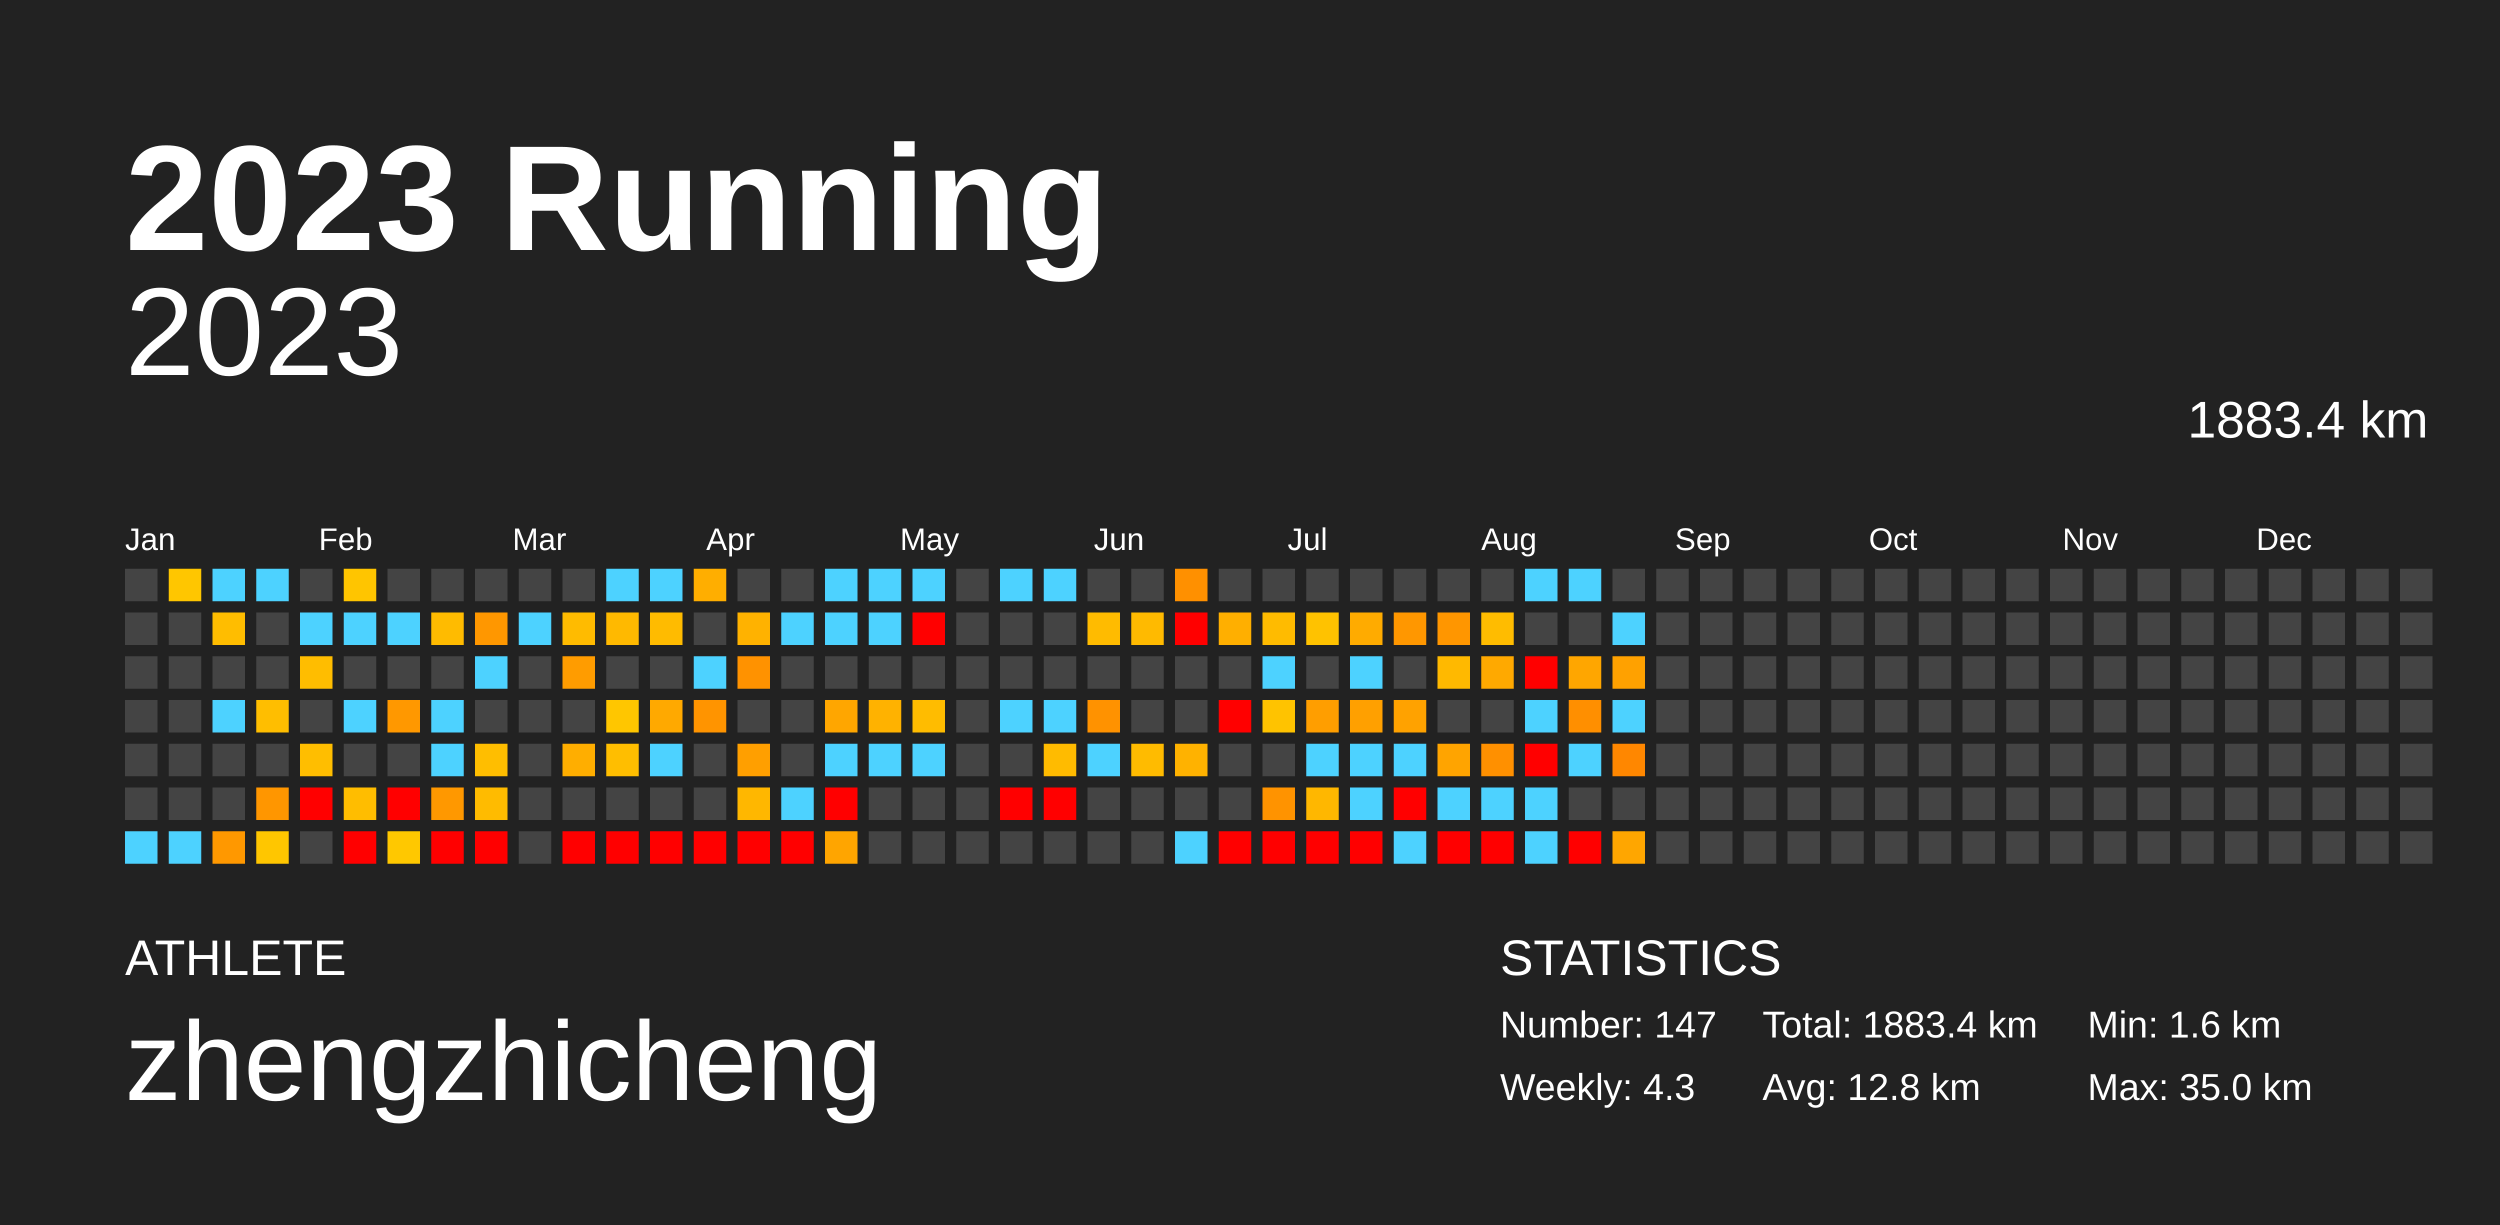
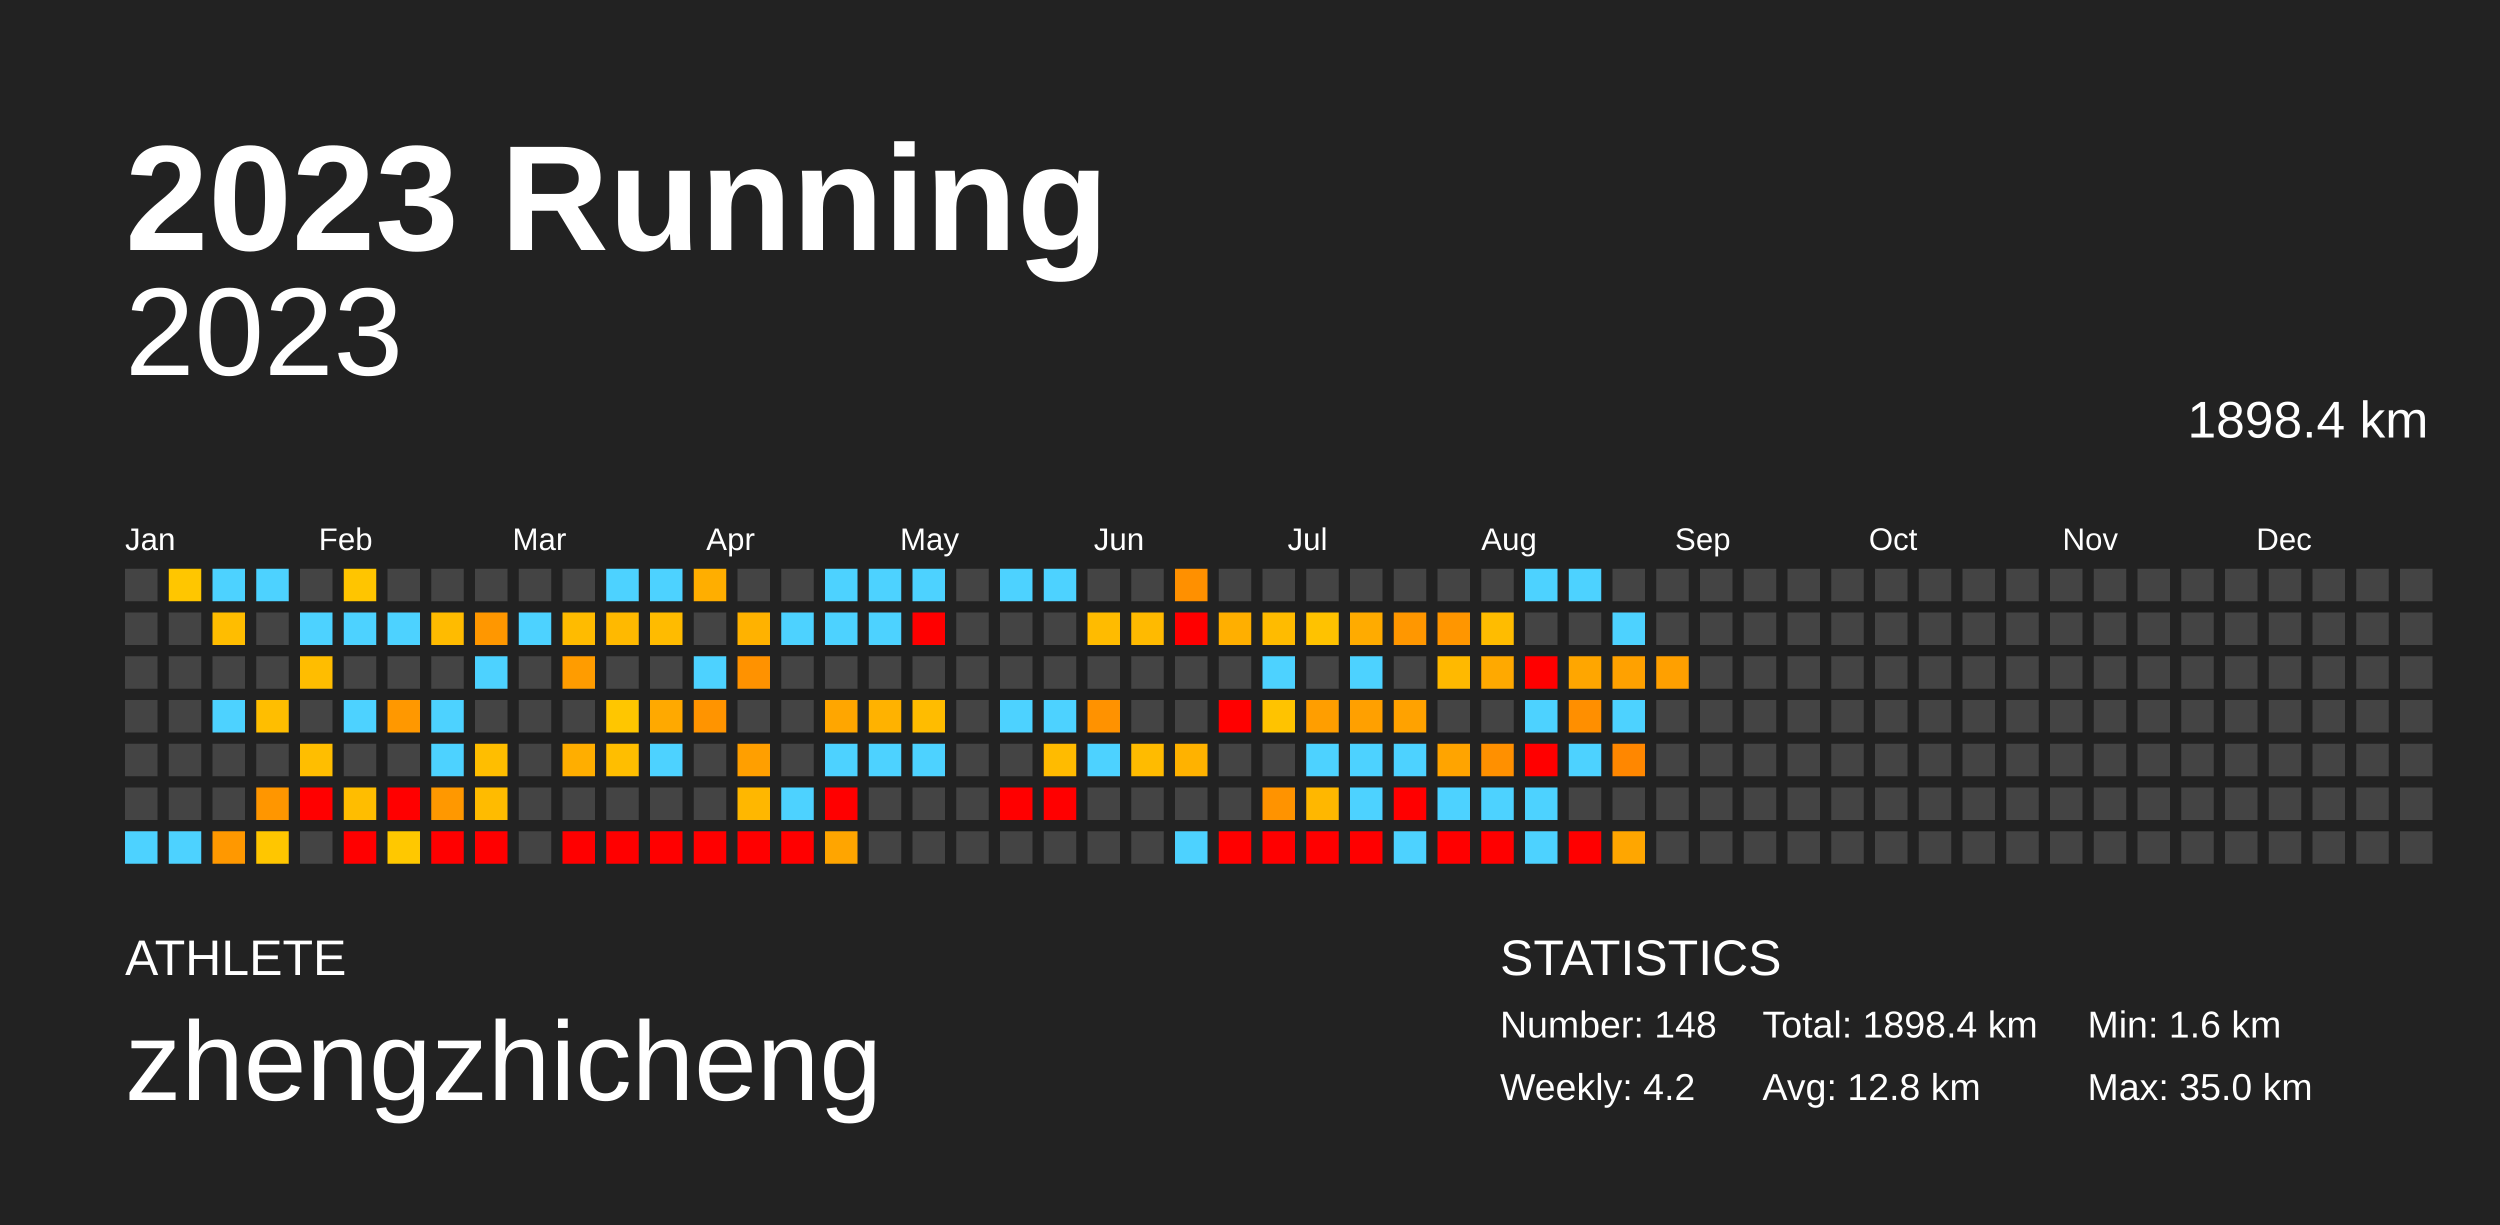
<svg xmlns="http://www.w3.org/2000/svg" baseProfile="full" height="98mm" version="1.1" viewBox="0,0,200,98" width="200mm">
  <defs />
  <rect fill="#222222" height="98" width="200" x="0" y="0" />
  <text fill="#FFFFFF" style="font-size:12px; font-family:Arial; font-weight:bold;" x="10" y="20">2023 Running</text>
  <text fill="#FFFFFF" style="font-size:4px; font-family:Arial" x="10" y="78">ATHLETE</text>
  <text fill="#FFFFFF" style="font-size:9px; font-family:Arial" x="10" y="88">zhengzhicheng</text>
  <text fill="#FFFFFF" style="font-size:4px; font-family:Arial" x="120" y="78">STATISTICS</text>
-   <text fill="#FFFFFF" style="font-size:3px; font-family:Arial" x="120" y="83">Number: 147</text>
-   <text fill="#FFFFFF" style="font-size:3px; font-family:Arial" x="120" y="88">Weekly: 4.3</text>
-   <text fill="#FFFFFF" style="font-size:3px; font-family:Arial" x="141" y="83">Total: 1883.4 km</text>
+   <text fill="#FFFFFF" style="font-size:3px; font-family:Arial" x="120" y="83">Number: 148</text>
+   <text fill="#FFFFFF" style="font-size:3px; font-family:Arial" x="120" y="88">Weekly: 4.2</text>
+   <text fill="#FFFFFF" style="font-size:3px; font-family:Arial" x="141" y="83">Total: 1898.4 km</text>
  <text fill="#FFFFFF" style="font-size:3px; font-family:Arial" x="141" y="88">Avg: 12.8 km</text>
  <text fill="#FFFFFF" style="font-size:3px; font-family:Arial" x="167" y="83">Min: 1.6 km</text>
  <text fill="#FFFFFF" style="font-size:3px; font-family:Arial" x="167" y="88">Max: 35.0 km</text>
  <text alignment-baseline="hanging" fill="#FFFFFF" style="font-size:10.0px; font-family:Arial;" x="10" y="30">2023</text>
-   <text alignment-baseline="hanging" fill="#FFFFFF" style="font-size:4.125px; font-family:Arial;" x="175" y="35">1883.4 km</text>
+   <text alignment-baseline="hanging" fill="#FFFFFF" style="font-size:4.125px; font-family:Arial;" x="175" y="35">1898.4 km</text>
  <text fill="#FFFFFF" style="font-size:2.5px; font-family:Arial" x="10.0" y="44">Jan</text>
  <text fill="#FFFFFF" style="font-size:2.5px; font-family:Arial" x="25.5" y="44">Feb</text>
  <text fill="#FFFFFF" style="font-size:2.5px; font-family:Arial" x="41.0" y="44">Mar</text>
  <text fill="#FFFFFF" style="font-size:2.5px; font-family:Arial" x="56.5" y="44">Apr</text>
  <text fill="#FFFFFF" style="font-size:2.5px; font-family:Arial" x="72.0" y="44">May</text>
  <text fill="#FFFFFF" style="font-size:2.5px; font-family:Arial" x="87.5" y="44">Jun</text>
  <text fill="#FFFFFF" style="font-size:2.5px; font-family:Arial" x="103.0" y="44">Jul</text>
  <text fill="#FFFFFF" style="font-size:2.5px; font-family:Arial" x="118.5" y="44">Aug</text>
  <text fill="#FFFFFF" style="font-size:2.5px; font-family:Arial" x="134.0" y="44">Sep</text>
  <text fill="#FFFFFF" style="font-size:2.5px; font-family:Arial" x="149.5" y="44">Oct</text>
  <text fill="#FFFFFF" style="font-size:2.5px; font-family:Arial" x="165.0" y="44">Nov</text>
  <text fill="#FFFFFF" style="font-size:2.5px; font-family:Arial" x="180.5" y="44">Dec</text>
  <rect fill="#444444" height="2.6" width="2.6" x="10.0" y="45.5" />
  <rect fill="#444444" height="2.6" width="2.6" x="10.0" y="49.0" />
  <rect fill="#444444" height="2.6" width="2.6" x="10.0" y="52.5" />
  <rect fill="#444444" height="2.6" width="2.6" x="10.0" y="56.0" />
  <rect fill="#444444" height="2.6" width="2.6" x="10.0" y="59.5" />
  <rect fill="#444444" height="2.6" width="2.6" x="10.0" y="63.0" />
  <rect fill="#4dd2ff" height="2.6" width="2.6" x="10.0" y="66.5" />
  <rect fill="#ffc600" height="2.6" width="2.6" x="13.5" y="45.5" />
  <rect fill="#444444" height="2.6" width="2.6" x="13.5" y="49.0" />
  <rect fill="#444444" height="2.6" width="2.6" x="13.5" y="52.5" />
  <rect fill="#444444" height="2.6" width="2.6" x="13.5" y="56.0" />
  <rect fill="#444444" height="2.6" width="2.6" x="13.5" y="59.5" />
  <rect fill="#444444" height="2.6" width="2.6" x="13.5" y="63.0" />
  <rect fill="#4dd2ff" height="2.6" width="2.6" x="13.5" y="66.5" />
  <rect fill="#4dd2ff" height="2.6" width="2.6" x="17.0" y="45.5" />
  <rect fill="#ffbd00" height="2.6" width="2.6" x="17.0" y="49.0" />
  <rect fill="#444444" height="2.6" width="2.6" x="17.0" y="52.5" />
  <rect fill="#4dd2ff" height="2.6" width="2.6" x="17.0" y="56.0" />
  <rect fill="#444444" height="2.6" width="2.6" x="17.0" y="59.5" />
  <rect fill="#444444" height="2.6" width="2.6" x="17.0" y="63.0" />
  <rect fill="#ff9800" height="2.6" width="2.6" x="17.0" y="66.5" />
  <rect fill="#4dd2ff" height="2.6" width="2.6" x="20.5" y="45.5" />
  <rect fill="#444444" height="2.6" width="2.6" x="20.5" y="49.0" />
  <rect fill="#444444" height="2.6" width="2.6" x="20.5" y="52.5" />
  <rect fill="#ffbe00" height="2.6" width="2.6" x="20.5" y="56.0" />
  <rect fill="#444444" height="2.6" width="2.6" x="20.5" y="59.5" />
  <rect fill="#ff9600" height="2.6" width="2.6" x="20.5" y="63.0" />
  <rect fill="#ffc600" height="2.6" width="2.6" x="20.5" y="66.5" />
  <rect fill="#444444" height="2.6" width="2.6" x="24.0" y="45.5" />
  <rect fill="#4dd2ff" height="2.6" width="2.6" x="24.0" y="49.0" />
  <rect fill="#ffbd00" height="2.6" width="2.6" x="24.0" y="52.5" />
  <rect fill="#444444" height="2.6" width="2.6" x="24.0" y="56.0" />
  <rect fill="#ffbe00" height="2.6" width="2.6" x="24.0" y="59.5" />
  <rect fill="red" height="2.6" width="2.6" x="24.0" y="63.0" />
  <rect fill="#444444" height="2.6" width="2.6" x="24.0" y="66.5" />
  <rect fill="#ffc500" height="2.6" width="2.6" x="27.5" y="45.5" />
  <rect fill="#4dd2ff" height="2.6" width="2.6" x="27.5" y="49.0" />
  <rect fill="#444444" height="2.6" width="2.6" x="27.5" y="52.5" />
  <rect fill="#4dd2ff" height="2.6" width="2.6" x="27.5" y="56.0" />
  <rect fill="#444444" height="2.6" width="2.6" x="27.5" y="59.5" />
  <rect fill="#ffbd00" height="2.6" width="2.6" x="27.5" y="63.0" />
  <rect fill="red" height="2.6" width="2.6" x="27.5" y="66.5" />
  <rect fill="#444444" height="2.6" width="2.6" x="31.0" y="45.5" />
  <rect fill="#4dd2ff" height="2.6" width="2.6" x="31.0" y="49.0" />
  <rect fill="#444444" height="2.6" width="2.6" x="31.0" y="52.5" />
  <rect fill="#ff9800" height="2.6" width="2.6" x="31.0" y="56.0" />
  <rect fill="#444444" height="2.6" width="2.6" x="31.0" y="59.5" />
  <rect fill="red" height="2.6" width="2.6" x="31.0" y="63.0" />
  <rect fill="#ffc800" height="2.6" width="2.6" x="31.0" y="66.5" />
  <rect fill="#444444" height="2.6" width="2.6" x="34.5" y="45.5" />
  <rect fill="#ffbb00" height="2.6" width="2.6" x="34.5" y="49.0" />
  <rect fill="#444444" height="2.6" width="2.6" x="34.5" y="52.5" />
  <rect fill="#4dd2ff" height="2.6" width="2.6" x="34.5" y="56.0" />
  <rect fill="#4dd2ff" height="2.6" width="2.6" x="34.5" y="59.5" />
  <rect fill="#ff9800" height="2.6" width="2.6" x="34.5" y="63.0" />
  <rect fill="red" height="2.6" width="2.6" x="34.5" y="66.5" />
  <rect fill="#444444" height="2.6" width="2.6" x="38.0" y="45.5" />
  <rect fill="#ff9700" height="2.6" width="2.6" x="38.0" y="49.0" />
  <rect fill="#4dd2ff" height="2.6" width="2.6" x="38.0" y="52.5" />
  <rect fill="#444444" height="2.6" width="2.6" x="38.0" y="56.0" />
  <rect fill="#ffbe00" height="2.6" width="2.6" x="38.0" y="59.5" />
  <rect fill="#ffbb00" height="2.6" width="2.6" x="38.0" y="63.0" />
  <rect fill="red" height="2.6" width="2.6" x="38.0" y="66.5" />
  <rect fill="#444444" height="2.6" width="2.6" x="41.5" y="45.5" />
  <rect fill="#4dd2ff" height="2.6" width="2.6" x="41.5" y="49.0" />
  <rect fill="#444444" height="2.6" width="2.6" x="41.5" y="52.5" />
  <rect fill="#444444" height="2.6" width="2.6" x="41.5" y="56.0" />
  <rect fill="#444444" height="2.6" width="2.6" x="41.5" y="59.5" />
  <rect fill="#444444" height="2.6" width="2.6" x="41.5" y="63.0" />
  <rect fill="#444444" height="2.6" width="2.6" x="41.5" y="66.5" />
  <rect fill="#444444" height="2.6" width="2.6" x="45.0" y="45.5" />
  <rect fill="#ffbb00" height="2.6" width="2.6" x="45.0" y="49.0" />
  <rect fill="#ff9c00" height="2.6" width="2.6" x="45.0" y="52.5" />
  <rect fill="#444444" height="2.6" width="2.6" x="45.0" y="56.0" />
  <rect fill="#ffae00" height="2.6" width="2.6" x="45.0" y="59.5" />
  <rect fill="#444444" height="2.6" width="2.6" x="45.0" y="63.0" />
  <rect fill="red" height="2.6" width="2.6" x="45.0" y="66.5" />
  <rect fill="#4dd2ff" height="2.6" width="2.6" x="48.5" y="45.5" />
  <rect fill="#ffb900" height="2.6" width="2.6" x="48.5" y="49.0" />
  <rect fill="#444444" height="2.6" width="2.6" x="48.5" y="52.5" />
  <rect fill="#ffc600" height="2.6" width="2.6" x="48.5" y="56.0" />
  <rect fill="#ffbe00" height="2.6" width="2.6" x="48.5" y="59.5" />
  <rect fill="#444444" height="2.6" width="2.6" x="48.5" y="63.0" />
  <rect fill="red" height="2.6" width="2.6" x="48.5" y="66.5" />
  <rect fill="#4dd2ff" height="2.6" width="2.6" x="52.0" y="45.5" />
  <rect fill="#ffbb00" height="2.6" width="2.6" x="52.0" y="49.0" />
  <rect fill="#444444" height="2.6" width="2.6" x="52.0" y="52.5" />
  <rect fill="#ffa900" height="2.6" width="2.6" x="52.0" y="56.0" />
  <rect fill="#4dd2ff" height="2.6" width="2.6" x="52.0" y="59.5" />
  <rect fill="#444444" height="2.6" width="2.6" x="52.0" y="63.0" />
  <rect fill="red" height="2.6" width="2.6" x="52.0" y="66.5" />
  <rect fill="#ffae00" height="2.6" width="2.6" x="55.5" y="45.5" />
  <rect fill="#444444" height="2.6" width="2.6" x="55.5" y="49.0" />
  <rect fill="#4dd2ff" height="2.6" width="2.6" x="55.5" y="52.5" />
  <rect fill="#ff9400" height="2.6" width="2.6" x="55.5" y="56.0" />
  <rect fill="#444444" height="2.6" width="2.6" x="55.5" y="59.5" />
  <rect fill="#444444" height="2.6" width="2.6" x="55.5" y="63.0" />
  <rect fill="red" height="2.6" width="2.6" x="55.5" y="66.5" />
  <rect fill="#444444" height="2.6" width="2.6" x="59.0" y="45.5" />
  <rect fill="#ffb200" height="2.6" width="2.6" x="59.0" y="49.0" />
  <rect fill="#ff9200" height="2.6" width="2.6" x="59.0" y="52.5" />
  <rect fill="#444444" height="2.6" width="2.6" x="59.0" y="56.0" />
  <rect fill="#ff9f00" height="2.6" width="2.6" x="59.0" y="59.5" />
  <rect fill="#ffb700" height="2.6" width="2.6" x="59.0" y="63.0" />
  <rect fill="red" height="2.6" width="2.6" x="59.0" y="66.5" />
  <rect fill="#444444" height="2.6" width="2.6" x="62.5" y="45.5" />
  <rect fill="#4dd2ff" height="2.6" width="2.6" x="62.5" y="49.0" />
  <rect fill="#444444" height="2.6" width="2.6" x="62.5" y="52.5" />
  <rect fill="#444444" height="2.6" width="2.6" x="62.5" y="56.0" />
  <rect fill="#444444" height="2.6" width="2.6" x="62.5" y="59.5" />
  <rect fill="#4dd2ff" height="2.6" width="2.6" x="62.5" y="63.0" />
  <rect fill="red" height="2.6" width="2.6" x="62.5" y="66.5" />
  <rect fill="#4dd2ff" height="2.6" width="2.6" x="66.0" y="45.5" />
  <rect fill="#4dd2ff" height="2.6" width="2.6" x="66.0" y="49.0" />
  <rect fill="#444444" height="2.6" width="2.6" x="66.0" y="52.5" />
  <rect fill="#ffa600" height="2.6" width="2.6" x="66.0" y="56.0" />
  <rect fill="#4dd2ff" height="2.6" width="2.6" x="66.0" y="59.5" />
  <rect fill="red" height="2.6" width="2.6" x="66.0" y="63.0" />
  <rect fill="#ffa500" height="2.6" width="2.6" x="66.0" y="66.5" />
  <rect fill="#4dd2ff" height="2.6" width="2.6" x="69.5" y="45.5" />
  <rect fill="#4dd2ff" height="2.6" width="2.6" x="69.5" y="49.0" />
  <rect fill="#444444" height="2.6" width="2.6" x="69.5" y="52.5" />
  <rect fill="#ffb200" height="2.6" width="2.6" x="69.5" y="56.0" />
  <rect fill="#4dd2ff" height="2.6" width="2.6" x="69.5" y="59.5" />
  <rect fill="#444444" height="2.6" width="2.6" x="69.5" y="63.0" />
  <rect fill="#444444" height="2.6" width="2.6" x="69.5" y="66.5" />
  <rect fill="#4dd2ff" height="2.6" width="2.6" x="73.0" y="45.5" />
  <rect fill="red" height="2.6" width="2.6" x="73.0" y="49.0" />
  <rect fill="#444444" height="2.6" width="2.6" x="73.0" y="52.5" />
  <rect fill="#ffbc00" height="2.6" width="2.6" x="73.0" y="56.0" />
  <rect fill="#4dd2ff" height="2.6" width="2.6" x="73.0" y="59.5" />
  <rect fill="#444444" height="2.6" width="2.6" x="73.0" y="63.0" />
  <rect fill="#444444" height="2.6" width="2.6" x="73.0" y="66.5" />
  <rect fill="#444444" height="2.6" width="2.6" x="76.5" y="45.5" />
  <rect fill="#444444" height="2.6" width="2.6" x="76.5" y="49.0" />
  <rect fill="#444444" height="2.6" width="2.6" x="76.5" y="52.5" />
  <rect fill="#444444" height="2.6" width="2.6" x="76.5" y="56.0" />
  <rect fill="#444444" height="2.6" width="2.6" x="76.5" y="59.5" />
  <rect fill="#444444" height="2.6" width="2.6" x="76.5" y="63.0" />
  <rect fill="#444444" height="2.6" width="2.6" x="76.5" y="66.5" />
  <rect fill="#4dd2ff" height="2.6" width="2.6" x="80.0" y="45.5" />
  <rect fill="#444444" height="2.6" width="2.6" x="80.0" y="49.0" />
  <rect fill="#444444" height="2.6" width="2.6" x="80.0" y="52.5" />
  <rect fill="#4dd2ff" height="2.6" width="2.6" x="80.0" y="56.0" />
  <rect fill="#444444" height="2.6" width="2.6" x="80.0" y="59.5" />
  <rect fill="red" height="2.6" width="2.6" x="80.0" y="63.0" />
  <rect fill="#444444" height="2.6" width="2.6" x="80.0" y="66.5" />
  <rect fill="#4dd2ff" height="2.6" width="2.6" x="83.5" y="45.5" />
  <rect fill="#444444" height="2.6" width="2.6" x="83.5" y="49.0" />
  <rect fill="#444444" height="2.6" width="2.6" x="83.5" y="52.5" />
  <rect fill="#4dd2ff" height="2.6" width="2.6" x="83.5" y="56.0" />
  <rect fill="#ffbb00" height="2.6" width="2.6" x="83.5" y="59.5" />
  <rect fill="red" height="2.6" width="2.6" x="83.5" y="63.0" />
  <rect fill="#444444" height="2.6" width="2.6" x="83.5" y="66.5" />
  <rect fill="#444444" height="2.6" width="2.6" x="87.0" y="45.5" />
  <rect fill="#ffbb00" height="2.6" width="2.6" x="87.0" y="49.0" />
  <rect fill="#444444" height="2.6" width="2.6" x="87.0" y="52.5" />
  <rect fill="#ff9200" height="2.6" width="2.6" x="87.0" y="56.0" />
  <rect fill="#4dd2ff" height="2.6" width="2.6" x="87.0" y="59.5" />
  <rect fill="#444444" height="2.6" width="2.6" x="87.0" y="63.0" />
  <rect fill="#444444" height="2.6" width="2.6" x="87.0" y="66.5" />
  <rect fill="#444444" height="2.6" width="2.6" x="90.5" y="45.5" />
  <rect fill="#ffba00" height="2.6" width="2.6" x="90.5" y="49.0" />
  <rect fill="#444444" height="2.6" width="2.6" x="90.5" y="52.5" />
  <rect fill="#444444" height="2.6" width="2.6" x="90.5" y="56.0" />
  <rect fill="#ffbb00" height="2.6" width="2.6" x="90.5" y="59.5" />
  <rect fill="#444444" height="2.6" width="2.6" x="90.5" y="63.0" />
  <rect fill="#444444" height="2.6" width="2.6" x="90.5" y="66.5" />
  <rect fill="#ff9000" height="2.6" width="2.6" x="94.0" y="45.5" />
  <rect fill="red" height="2.6" width="2.6" x="94.0" y="49.0" />
  <rect fill="#444444" height="2.6" width="2.6" x="94.0" y="52.5" />
  <rect fill="#444444" height="2.6" width="2.6" x="94.0" y="56.0" />
  <rect fill="#ffb200" height="2.6" width="2.6" x="94.0" y="59.5" />
  <rect fill="#444444" height="2.6" width="2.6" x="94.0" y="63.0" />
  <rect fill="#4dd2ff" height="2.6" width="2.6" x="94.0" y="66.5" />
  <rect fill="#444444" height="2.6" width="2.6" x="97.5" y="45.5" />
  <rect fill="#ffaf00" height="2.6" width="2.6" x="97.5" y="49.0" />
  <rect fill="#444444" height="2.6" width="2.6" x="97.5" y="52.5" />
  <rect fill="red" height="2.6" width="2.6" x="97.5" y="56.0" />
  <rect fill="#444444" height="2.6" width="2.6" x="97.5" y="59.5" />
  <rect fill="#444444" height="2.6" width="2.6" x="97.5" y="63.0" />
  <rect fill="red" height="2.6" width="2.6" x="97.5" y="66.5" />
  <rect fill="#444444" height="2.6" width="2.6" x="101.0" y="45.5" />
  <rect fill="#ffbb00" height="2.6" width="2.6" x="101.0" y="49.0" />
  <rect fill="#4dd2ff" height="2.6" width="2.6" x="101.0" y="52.5" />
  <rect fill="#ffc300" height="2.6" width="2.6" x="101.0" y="56.0" />
  <rect fill="#444444" height="2.6" width="2.6" x="101.0" y="59.5" />
  <rect fill="#ff9300" height="2.6" width="2.6" x="101.0" y="63.0" />
  <rect fill="red" height="2.6" width="2.6" x="101.0" y="66.5" />
  <rect fill="#444444" height="2.6" width="2.6" x="104.5" y="45.5" />
  <rect fill="#ffc200" height="2.6" width="2.6" x="104.5" y="49.0" />
  <rect fill="#444444" height="2.6" width="2.6" x="104.5" y="52.5" />
  <rect fill="#ff9e00" height="2.6" width="2.6" x="104.5" y="56.0" />
  <rect fill="#4dd2ff" height="2.6" width="2.6" x="104.5" y="59.5" />
  <rect fill="#ffb700" height="2.6" width="2.6" x="104.5" y="63.0" />
  <rect fill="red" height="2.6" width="2.6" x="104.5" y="66.5" />
  <rect fill="#444444" height="2.6" width="2.6" x="108.0" y="45.5" />
  <rect fill="#ffab00" height="2.6" width="2.6" x="108.0" y="49.0" />
  <rect fill="#4dd2ff" height="2.6" width="2.6" x="108.0" y="52.5" />
  <rect fill="#ffa000" height="2.6" width="2.6" x="108.0" y="56.0" />
  <rect fill="#4dd2ff" height="2.6" width="2.6" x="108.0" y="59.5" />
  <rect fill="#4dd2ff" height="2.6" width="2.6" x="108.0" y="63.0" />
  <rect fill="red" height="2.6" width="2.6" x="108.0" y="66.5" />
  <rect fill="#444444" height="2.6" width="2.6" x="111.5" y="45.5" />
  <rect fill="#ff9700" height="2.6" width="2.6" x="111.5" y="49.0" />
  <rect fill="#444444" height="2.6" width="2.6" x="111.5" y="52.5" />
  <rect fill="#ffa200" height="2.6" width="2.6" x="111.5" y="56.0" />
  <rect fill="#4dd2ff" height="2.6" width="2.6" x="111.5" y="59.5" />
  <rect fill="red" height="2.6" width="2.6" x="111.5" y="63.0" />
  <rect fill="#4dd2ff" height="2.6" width="2.6" x="111.5" y="66.5" />
  <rect fill="#444444" height="2.6" width="2.6" x="115.0" y="45.5" />
  <rect fill="#ff9600" height="2.6" width="2.6" x="115.0" y="49.0" />
  <rect fill="#ffb900" height="2.6" width="2.6" x="115.0" y="52.5" />
  <rect fill="#444444" height="2.6" width="2.6" x="115.0" y="56.0" />
  <rect fill="#ffa400" height="2.6" width="2.6" x="115.0" y="59.5" />
  <rect fill="#4dd2ff" height="2.6" width="2.6" x="115.0" y="63.0" />
  <rect fill="red" height="2.6" width="2.6" x="115.0" y="66.5" />
  <rect fill="#444444" height="2.6" width="2.6" x="118.5" y="45.5" />
  <rect fill="#ffbc00" height="2.6" width="2.6" x="118.5" y="49.0" />
  <rect fill="#ffa900" height="2.6" width="2.6" x="118.5" y="52.5" />
  <rect fill="#444444" height="2.6" width="2.6" x="118.5" y="56.0" />
  <rect fill="#ff9000" height="2.6" width="2.6" x="118.5" y="59.5" />
  <rect fill="#4dd2ff" height="2.6" width="2.6" x="118.5" y="63.0" />
  <rect fill="red" height="2.6" width="2.6" x="118.5" y="66.5" />
  <rect fill="#4dd2ff" height="2.6" width="2.6" x="122.0" y="45.5" />
  <rect fill="#444444" height="2.6" width="2.6" x="122.0" y="49.0" />
  <rect fill="red" height="2.6" width="2.6" x="122.0" y="52.5" />
  <rect fill="#4dd2ff" height="2.6" width="2.6" x="122.0" y="56.0" />
  <rect fill="red" height="2.6" width="2.6" x="122.0" y="59.5" />
  <rect fill="#4dd2ff" height="2.6" width="2.6" x="122.0" y="63.0" />
  <rect fill="#4dd2ff" height="2.6" width="2.6" x="122.0" y="66.5" />
  <rect fill="#4dd2ff" height="2.6" width="2.6" x="125.5" y="45.5" />
  <rect fill="#444444" height="2.6" width="2.6" x="125.5" y="49.0" />
  <rect fill="#ffa600" height="2.6" width="2.6" x="125.5" y="52.5" />
  <rect fill="#ff8f00" height="2.6" width="2.6" x="125.5" y="56.0" />
  <rect fill="#4dd2ff" height="2.6" width="2.6" x="125.5" y="59.5" />
  <rect fill="#444444" height="2.6" width="2.6" x="125.5" y="63.0" />
  <rect fill="red" height="2.6" width="2.6" x="125.5" y="66.5" />
  <rect fill="#444444" height="2.6" width="2.6" x="129.0" y="45.5" />
  <rect fill="#4dd2ff" height="2.6" width="2.6" x="129.0" y="49.0" />
  <rect fill="#ffa100" height="2.6" width="2.6" x="129.0" y="52.5" />
  <rect fill="#4dd2ff" height="2.6" width="2.6" x="129.0" y="56.0" />
  <rect fill="#ff8700" height="2.6" width="2.6" x="129.0" y="59.5" />
  <rect fill="#444444" height="2.6" width="2.6" x="129.0" y="63.0" />
  <rect fill="#ffa600" height="2.6" width="2.6" x="129.0" y="66.5" />
  <rect fill="#444444" height="2.6" width="2.6" x="132.5" y="45.5" />
  <rect fill="#444444" height="2.6" width="2.6" x="132.5" y="49.0" />
-   <rect fill="#444444" height="2.6" width="2.6" x="132.5" y="52.5" />
+   <rect fill="#ffa000" height="2.6" width="2.6" x="132.5" y="52.5" />
  <rect fill="#444444" height="2.6" width="2.6" x="132.5" y="56.0" />
  <rect fill="#444444" height="2.6" width="2.6" x="132.5" y="59.5" />
  <rect fill="#444444" height="2.6" width="2.6" x="132.5" y="63.0" />
  <rect fill="#444444" height="2.6" width="2.6" x="132.5" y="66.5" />
  <rect fill="#444444" height="2.6" width="2.6" x="136.0" y="45.5" />
  <rect fill="#444444" height="2.6" width="2.6" x="136.0" y="49.0" />
  <rect fill="#444444" height="2.6" width="2.6" x="136.0" y="52.5" />
  <rect fill="#444444" height="2.6" width="2.6" x="136.0" y="56.0" />
  <rect fill="#444444" height="2.6" width="2.6" x="136.0" y="59.5" />
  <rect fill="#444444" height="2.6" width="2.6" x="136.0" y="63.0" />
  <rect fill="#444444" height="2.6" width="2.6" x="136.0" y="66.5" />
  <rect fill="#444444" height="2.6" width="2.6" x="139.5" y="45.5" />
  <rect fill="#444444" height="2.6" width="2.6" x="139.5" y="49.0" />
  <rect fill="#444444" height="2.6" width="2.6" x="139.5" y="52.5" />
  <rect fill="#444444" height="2.6" width="2.6" x="139.5" y="56.0" />
  <rect fill="#444444" height="2.6" width="2.6" x="139.5" y="59.5" />
  <rect fill="#444444" height="2.6" width="2.6" x="139.5" y="63.0" />
  <rect fill="#444444" height="2.6" width="2.6" x="139.5" y="66.5" />
  <rect fill="#444444" height="2.6" width="2.6" x="143.0" y="45.5" />
  <rect fill="#444444" height="2.6" width="2.6" x="143.0" y="49.0" />
  <rect fill="#444444" height="2.6" width="2.6" x="143.0" y="52.5" />
  <rect fill="#444444" height="2.6" width="2.6" x="143.0" y="56.0" />
  <rect fill="#444444" height="2.6" width="2.6" x="143.0" y="59.5" />
  <rect fill="#444444" height="2.6" width="2.6" x="143.0" y="63.0" />
  <rect fill="#444444" height="2.6" width="2.6" x="143.0" y="66.5" />
  <rect fill="#444444" height="2.6" width="2.6" x="146.5" y="45.5" />
  <rect fill="#444444" height="2.6" width="2.6" x="146.5" y="49.0" />
  <rect fill="#444444" height="2.6" width="2.6" x="146.5" y="52.5" />
  <rect fill="#444444" height="2.6" width="2.6" x="146.5" y="56.0" />
  <rect fill="#444444" height="2.6" width="2.6" x="146.5" y="59.5" />
  <rect fill="#444444" height="2.6" width="2.6" x="146.5" y="63.0" />
  <rect fill="#444444" height="2.6" width="2.6" x="146.5" y="66.5" />
  <rect fill="#444444" height="2.6" width="2.6" x="150.0" y="45.5" />
  <rect fill="#444444" height="2.6" width="2.6" x="150.0" y="49.0" />
  <rect fill="#444444" height="2.6" width="2.6" x="150.0" y="52.5" />
  <rect fill="#444444" height="2.6" width="2.6" x="150.0" y="56.0" />
  <rect fill="#444444" height="2.6" width="2.6" x="150.0" y="59.5" />
  <rect fill="#444444" height="2.6" width="2.6" x="150.0" y="63.0" />
  <rect fill="#444444" height="2.6" width="2.6" x="150.0" y="66.5" />
  <rect fill="#444444" height="2.6" width="2.6" x="153.5" y="45.5" />
  <rect fill="#444444" height="2.6" width="2.6" x="153.5" y="49.0" />
  <rect fill="#444444" height="2.6" width="2.6" x="153.5" y="52.5" />
  <rect fill="#444444" height="2.6" width="2.6" x="153.5" y="56.0" />
  <rect fill="#444444" height="2.6" width="2.6" x="153.5" y="59.5" />
  <rect fill="#444444" height="2.6" width="2.6" x="153.5" y="63.0" />
  <rect fill="#444444" height="2.6" width="2.6" x="153.5" y="66.5" />
  <rect fill="#444444" height="2.6" width="2.6" x="157.0" y="45.5" />
  <rect fill="#444444" height="2.6" width="2.6" x="157.0" y="49.0" />
  <rect fill="#444444" height="2.6" width="2.6" x="157.0" y="52.5" />
  <rect fill="#444444" height="2.6" width="2.6" x="157.0" y="56.0" />
  <rect fill="#444444" height="2.6" width="2.6" x="157.0" y="59.5" />
  <rect fill="#444444" height="2.6" width="2.6" x="157.0" y="63.0" />
  <rect fill="#444444" height="2.6" width="2.6" x="157.0" y="66.5" />
  <rect fill="#444444" height="2.6" width="2.6" x="160.5" y="45.5" />
  <rect fill="#444444" height="2.6" width="2.6" x="160.5" y="49.0" />
  <rect fill="#444444" height="2.6" width="2.6" x="160.5" y="52.5" />
  <rect fill="#444444" height="2.6" width="2.6" x="160.5" y="56.0" />
  <rect fill="#444444" height="2.6" width="2.6" x="160.5" y="59.5" />
  <rect fill="#444444" height="2.6" width="2.6" x="160.5" y="63.0" />
  <rect fill="#444444" height="2.6" width="2.6" x="160.5" y="66.5" />
  <rect fill="#444444" height="2.6" width="2.6" x="164.0" y="45.5" />
  <rect fill="#444444" height="2.6" width="2.6" x="164.0" y="49.0" />
  <rect fill="#444444" height="2.6" width="2.6" x="164.0" y="52.5" />
  <rect fill="#444444" height="2.6" width="2.6" x="164.0" y="56.0" />
  <rect fill="#444444" height="2.6" width="2.6" x="164.0" y="59.5" />
  <rect fill="#444444" height="2.6" width="2.6" x="164.0" y="63.0" />
  <rect fill="#444444" height="2.6" width="2.6" x="164.0" y="66.5" />
  <rect fill="#444444" height="2.6" width="2.6" x="167.5" y="45.5" />
  <rect fill="#444444" height="2.6" width="2.6" x="167.5" y="49.0" />
  <rect fill="#444444" height="2.6" width="2.6" x="167.5" y="52.5" />
  <rect fill="#444444" height="2.6" width="2.6" x="167.5" y="56.0" />
  <rect fill="#444444" height="2.6" width="2.6" x="167.5" y="59.5" />
  <rect fill="#444444" height="2.6" width="2.6" x="167.5" y="63.0" />
  <rect fill="#444444" height="2.6" width="2.6" x="167.5" y="66.5" />
  <rect fill="#444444" height="2.6" width="2.6" x="171.0" y="45.5" />
  <rect fill="#444444" height="2.6" width="2.6" x="171.0" y="49.0" />
  <rect fill="#444444" height="2.6" width="2.6" x="171.0" y="52.5" />
  <rect fill="#444444" height="2.6" width="2.6" x="171.0" y="56.0" />
  <rect fill="#444444" height="2.6" width="2.6" x="171.0" y="59.5" />
  <rect fill="#444444" height="2.6" width="2.6" x="171.0" y="63.0" />
  <rect fill="#444444" height="2.6" width="2.6" x="171.0" y="66.5" />
  <rect fill="#444444" height="2.6" width="2.6" x="174.5" y="45.5" />
  <rect fill="#444444" height="2.6" width="2.6" x="174.5" y="49.0" />
  <rect fill="#444444" height="2.6" width="2.6" x="174.5" y="52.5" />
  <rect fill="#444444" height="2.6" width="2.6" x="174.5" y="56.0" />
  <rect fill="#444444" height="2.6" width="2.6" x="174.5" y="59.5" />
  <rect fill="#444444" height="2.6" width="2.6" x="174.5" y="63.0" />
  <rect fill="#444444" height="2.6" width="2.6" x="174.5" y="66.5" />
  <rect fill="#444444" height="2.6" width="2.6" x="178.0" y="45.5" />
  <rect fill="#444444" height="2.6" width="2.6" x="178.0" y="49.0" />
  <rect fill="#444444" height="2.6" width="2.6" x="178.0" y="52.5" />
  <rect fill="#444444" height="2.6" width="2.6" x="178.0" y="56.0" />
  <rect fill="#444444" height="2.6" width="2.6" x="178.0" y="59.5" />
  <rect fill="#444444" height="2.6" width="2.6" x="178.0" y="63.0" />
  <rect fill="#444444" height="2.6" width="2.6" x="178.0" y="66.5" />
  <rect fill="#444444" height="2.6" width="2.6" x="181.5" y="45.5" />
  <rect fill="#444444" height="2.6" width="2.6" x="181.5" y="49.0" />
  <rect fill="#444444" height="2.6" width="2.6" x="181.5" y="52.5" />
  <rect fill="#444444" height="2.6" width="2.6" x="181.5" y="56.0" />
  <rect fill="#444444" height="2.6" width="2.6" x="181.5" y="59.5" />
  <rect fill="#444444" height="2.6" width="2.6" x="181.5" y="63.0" />
  <rect fill="#444444" height="2.6" width="2.6" x="181.5" y="66.5" />
  <rect fill="#444444" height="2.6" width="2.6" x="185.0" y="45.5" />
  <rect fill="#444444" height="2.6" width="2.6" x="185.0" y="49.0" />
  <rect fill="#444444" height="2.6" width="2.6" x="185.0" y="52.5" />
  <rect fill="#444444" height="2.6" width="2.6" x="185.0" y="56.0" />
  <rect fill="#444444" height="2.6" width="2.6" x="185.0" y="59.5" />
  <rect fill="#444444" height="2.6" width="2.6" x="185.0" y="63.0" />
  <rect fill="#444444" height="2.6" width="2.6" x="185.0" y="66.5" />
  <rect fill="#444444" height="2.6" width="2.6" x="188.5" y="45.5" />
  <rect fill="#444444" height="2.6" width="2.6" x="188.5" y="49.0" />
  <rect fill="#444444" height="2.6" width="2.6" x="188.5" y="52.5" />
  <rect fill="#444444" height="2.6" width="2.6" x="188.5" y="56.0" />
  <rect fill="#444444" height="2.6" width="2.6" x="188.5" y="59.5" />
  <rect fill="#444444" height="2.6" width="2.6" x="188.5" y="63.0" />
  <rect fill="#444444" height="2.6" width="2.6" x="188.5" y="66.5" />
  <rect fill="#444444" height="2.6" width="2.6" x="192.0" y="45.5" />
  <rect fill="#444444" height="2.6" width="2.6" x="192.0" y="49.0" />
  <rect fill="#444444" height="2.6" width="2.6" x="192.0" y="52.5" />
  <rect fill="#444444" height="2.6" width="2.6" x="192.0" y="56.0" />
  <rect fill="#444444" height="2.6" width="2.6" x="192.0" y="59.5" />
  <rect fill="#444444" height="2.6" width="2.6" x="192.0" y="63.0" />
  <rect fill="#444444" height="2.6" width="2.6" x="192.0" y="66.5" />
</svg>
